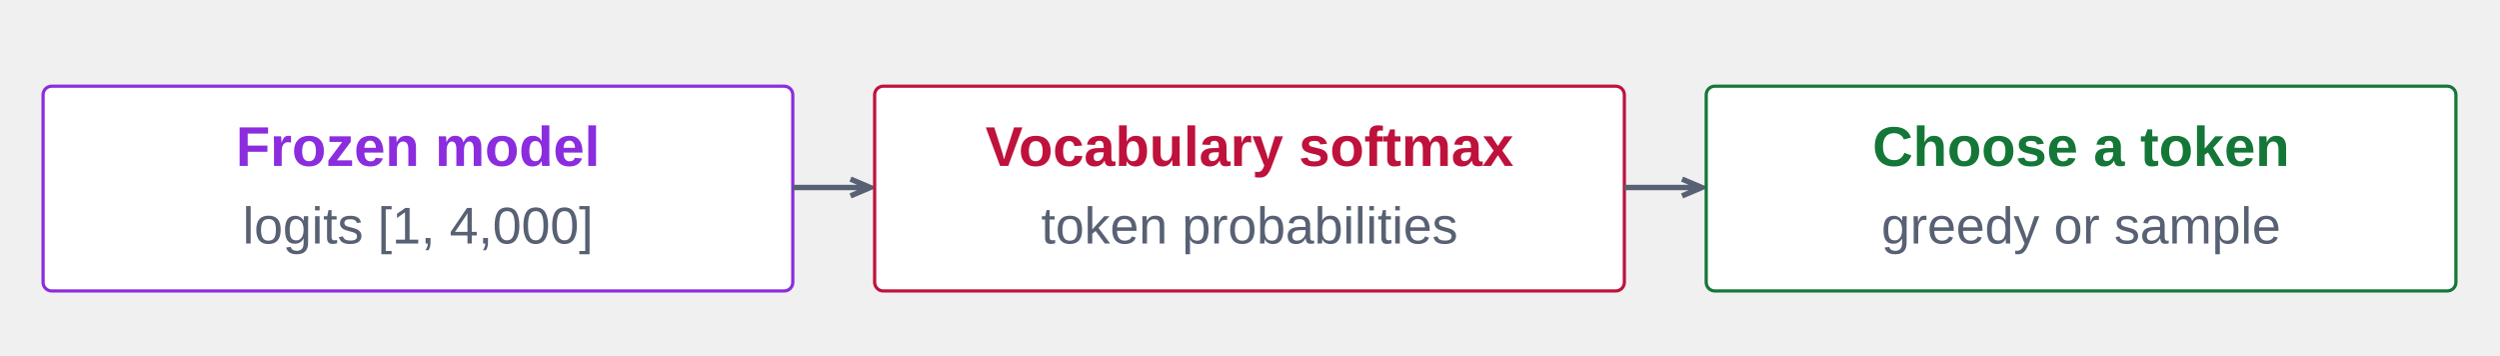
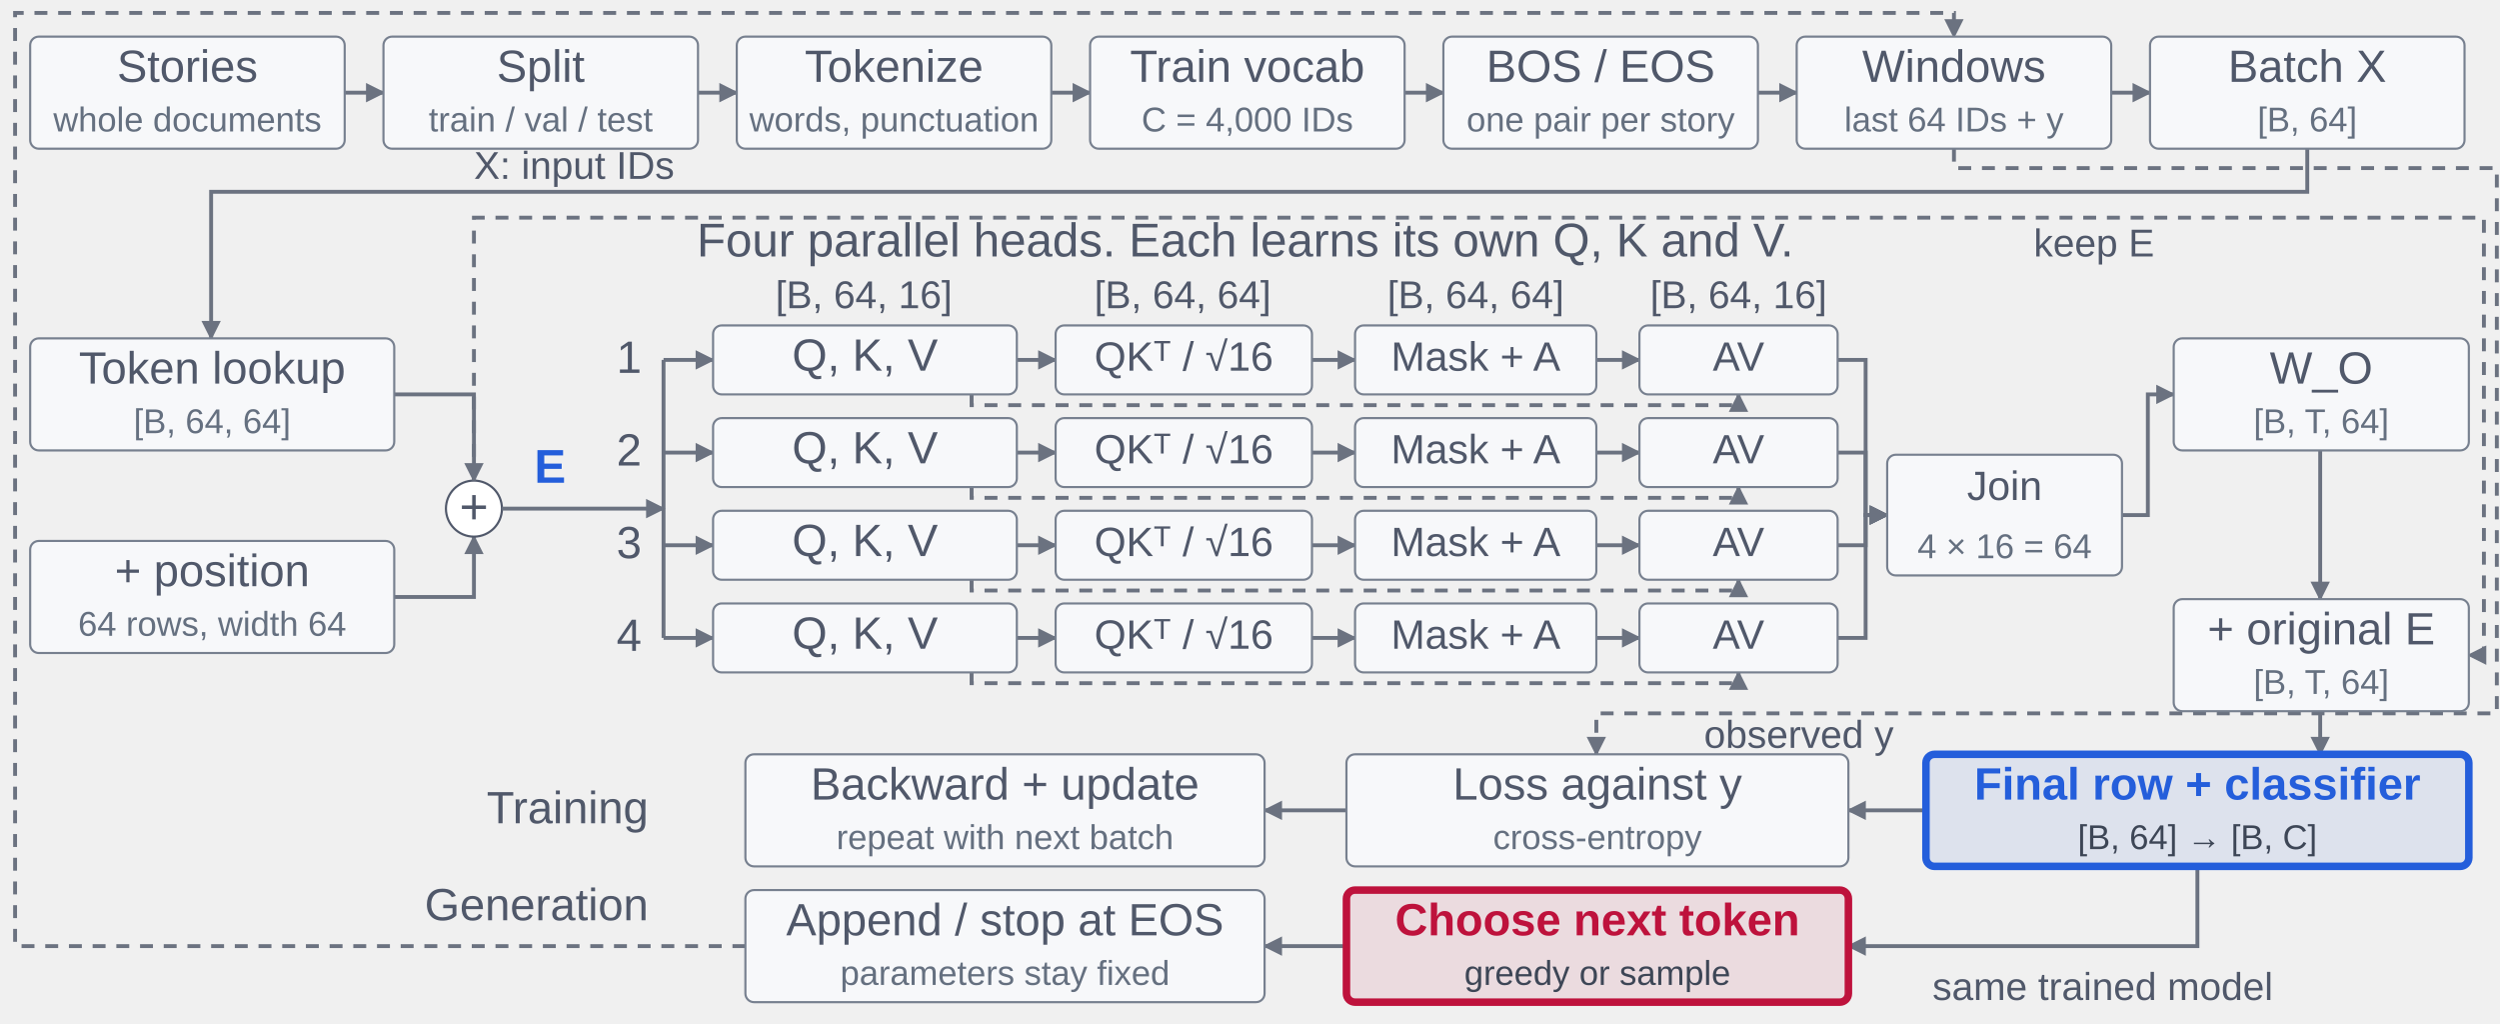
- <svg xmlns="http://www.w3.org/2000/svg" viewBox="0 0 1160 165" role="img" aria-label="Frozen model → Vocabulary softmax → Choose a token" style="font-family:Avenir Next,Segoe UI,Arial,sans-serif">
-   <g>
-     <rect x="20.0" y="40" width="348.0" height="95" rx="4" fill="white" stroke="#8b2cde" stroke-width="1.5" />
-     <text x="194.0" y="77" font-size="26" fill="#8b2cde" text-anchor="middle" font-weight="650">Frozen model</text>
-     <text x="194.0" y="113" font-size="24" fill="#586174" text-anchor="middle" font-weight="500">logits [1, 4,000]</text>
-   </g>
-   <path d="M368.0 87 L404.0 87 M394.789 90.894 L404.0 87 L394.789 83.106" fill="none" stroke="#586174" stroke-width="2.5" />
-   <g>
-     <rect x="406.0" y="40" width="348.0" height="95" rx="4" fill="white" stroke="#be123c" stroke-width="1.5" />
-     <text x="580.0" y="77" font-size="26" fill="#be123c" text-anchor="middle" font-weight="650">Vocabulary softmax</text>
-     <text x="580.0" y="113" font-size="24" fill="#586174" text-anchor="middle" font-weight="500">token probabilities</text>
-   </g>
-   <path d="M754.0 87 L790.0 87 M780.789 90.894 L790.0 87 L780.789 83.106" fill="none" stroke="#586174" stroke-width="2.5" />
-   <g>
-     <rect x="792.0" y="40" width="348.0" height="95" rx="4" fill="white" stroke="#147737" stroke-width="1.5" />
-     <text x="966.0" y="77" font-size="26" fill="#147737" text-anchor="middle" font-weight="650">Choose a token</text>
-     <text x="966.0" y="113" font-size="24" fill="#586174" text-anchor="middle" font-weight="500">greedy or sample</text>
+ <svg xmlns="http://www.w3.org/2000/svg" viewBox="0 0 1160 475" role="img" aria-label="Complete TinyStories pipeline; highlighted: predict, decode" data-pipeline="tinystories" data-focus="predict decode" style="font-family:Avenir Next,Segoe UI,Arial,sans-serif">
+   <defs>
+     <marker id="ts-s04-cap-decode-arrow" viewBox="0 0 10 10" refX="9" refY="5" markerWidth="5" markerHeight="5" orient="auto-start-reverse">
+       <path d="M0 0L10 5L0 10Z" fill="#6b7280" />
+     </marker>
+   </defs>
+   <path data-edge="stories:split" d="M160 43H178" fill="none" stroke="#6b7280" stroke-width="1.8" marker-end="url(#ts-s04-cap-decode-arrow)" />
+   <path data-edge="split:tokens" d="M324 43H342" fill="none" stroke="#6b7280" stroke-width="1.8" marker-end="url(#ts-s04-cap-decode-arrow)" />
+   <path data-edge="tokens:vocab" d="M488 43H506" fill="none" stroke="#6b7280" stroke-width="1.8" marker-end="url(#ts-s04-cap-decode-arrow)" />
+   <path data-edge="vocab:boundaries" d="M652 43H670" fill="none" stroke="#6b7280" stroke-width="1.8" marker-end="url(#ts-s04-cap-decode-arrow)" />
+   <path data-edge="boundaries:windows" d="M816 43H834" fill="none" stroke="#6b7280" stroke-width="1.8" marker-end="url(#ts-s04-cap-decode-arrow)" />
+   <path data-edge="windows:batch" d="M980 43H998" fill="none" stroke="#6b7280" stroke-width="1.8" marker-end="url(#ts-s04-cap-decode-arrow)" />
+   <path data-edge="batch:lookup" d="M1071 69V89H98V157" fill="none" stroke="#6b7280" stroke-width="1.8" marker-end="url(#ts-s04-cap-decode-arrow)" />
+   <text x="220" y="83" font-size="18" text-anchor="start" fill="#50586a" font-weight="500">X: input IDs</text>
+   <path data-edge="windows:loss" d="M907 69V78H1159V331H741V350" fill="none" stroke="#6b7280" stroke-width="1.8" stroke-dasharray="6 5" marker-end="url(#ts-s04-cap-decode-arrow)" />
+   <text x="835" y="347" font-size="18" text-anchor="middle" fill="#50586a" font-weight="500">observed y</text>
+   <path data-edge="lookup:E" d="M183 183H220V223" fill="none" stroke="#6b7280" stroke-width="1.8" marker-end="url(#ts-s04-cap-decode-arrow)" />
+   <path data-edge="position:E" d="M183 277H220V249" fill="none" stroke="#6b7280" stroke-width="1.8" marker-end="url(#ts-s04-cap-decode-arrow)" />
+   <circle cx="220" cy="236" r="13" fill="white" stroke="#50586a" />
+   <text x="220" y="243" font-size="23" text-anchor="middle" fill="#50586a" font-weight="500">+</text>
+   <text x="248" y="224" font-size="22" text-anchor="start" fill="#245edb" font-weight="650">E</text>
+   <path data-edge="E:qkv" d="M233 236H308" fill="none" stroke="#6b7280" stroke-width="1.8" marker-end="url(#ts-s04-cap-decode-arrow)" />
+   <path d="M308 167V296" fill="none" stroke="#6b7280" stroke-width="1.8" />
+   <text x="578" y="119" font-size="22" text-anchor="middle" fill="#50586a" font-weight="500">Four parallel heads. Each learns its own Q, K and V.</text>
+   <text x="401" y="143" font-size="18" text-anchor="middle" fill="#50586a" font-weight="500">[B, 64, 16]</text>
+   <text x="549" y="143" font-size="18" text-anchor="middle" fill="#50586a" font-weight="500">[B, 64, 64]</text>
+   <text x="685" y="143" font-size="18" text-anchor="middle" fill="#50586a" font-weight="500">[B, 64, 64]</text>
+   <text x="807" y="143" font-size="18" text-anchor="middle" fill="#50586a" font-weight="500">[B, 64, 16]</text>
+   <text x="292" y="173" font-size="21" text-anchor="middle" fill="#50586a" font-weight="500">1</text>
+   <path data-edge="E:qkv0" d="M308 167H331" fill="none" stroke="#6b7280" stroke-width="1.8" marker-end="url(#ts-s04-cap-decode-arrow)" />
+   <path data-edge="qkv0:scores0" d="M472 167H490" fill="none" stroke="#6b7280" stroke-width="1.8" marker-end="url(#ts-s04-cap-decode-arrow)" />
+   <path data-edge="scores0:weights0" d="M609 167H629" fill="none" stroke="#6b7280" stroke-width="1.8" marker-end="url(#ts-s04-cap-decode-arrow)" />
+   <path data-edge="weights0:mix0" d="M741 167H761" fill="none" stroke="#6b7280" stroke-width="1.8" marker-end="url(#ts-s04-cap-decode-arrow)" />
+   <path data-edge="qkv0:mix0" d="M451 183V188H807V183" fill="none" stroke="#6b7280" stroke-width="1.8" stroke-dasharray="6 5" marker-end="url(#ts-s04-cap-decode-arrow)" />
+   <path data-edge="mix0:join" d="M853 167H866V239H876" fill="none" stroke="#6b7280" stroke-width="1.8" marker-end="url(#ts-s04-cap-decode-arrow)" />
+   <text x="292" y="216" font-size="21" text-anchor="middle" fill="#50586a" font-weight="500">2</text>
+   <path data-edge="E:qkv1" d="M308 210H331" fill="none" stroke="#6b7280" stroke-width="1.8" marker-end="url(#ts-s04-cap-decode-arrow)" />
+   <path data-edge="qkv1:scores1" d="M472 210H490" fill="none" stroke="#6b7280" stroke-width="1.8" marker-end="url(#ts-s04-cap-decode-arrow)" />
+   <path data-edge="scores1:weights1" d="M609 210H629" fill="none" stroke="#6b7280" stroke-width="1.8" marker-end="url(#ts-s04-cap-decode-arrow)" />
+   <path data-edge="weights1:mix1" d="M741 210H761" fill="none" stroke="#6b7280" stroke-width="1.8" marker-end="url(#ts-s04-cap-decode-arrow)" />
+   <path data-edge="qkv1:mix1" d="M451 226V231H807V226" fill="none" stroke="#6b7280" stroke-width="1.8" stroke-dasharray="6 5" marker-end="url(#ts-s04-cap-decode-arrow)" />
+   <path data-edge="mix1:join" d="M853 210H866V239H876" fill="none" stroke="#6b7280" stroke-width="1.8" marker-end="url(#ts-s04-cap-decode-arrow)" />
+   <text x="292" y="259" font-size="21" text-anchor="middle" fill="#50586a" font-weight="500">3</text>
+   <path data-edge="E:qkv2" d="M308 253H331" fill="none" stroke="#6b7280" stroke-width="1.8" marker-end="url(#ts-s04-cap-decode-arrow)" />
+   <path data-edge="qkv2:scores2" d="M472 253H490" fill="none" stroke="#6b7280" stroke-width="1.8" marker-end="url(#ts-s04-cap-decode-arrow)" />
+   <path data-edge="scores2:weights2" d="M609 253H629" fill="none" stroke="#6b7280" stroke-width="1.8" marker-end="url(#ts-s04-cap-decode-arrow)" />
+   <path data-edge="weights2:mix2" d="M741 253H761" fill="none" stroke="#6b7280" stroke-width="1.8" marker-end="url(#ts-s04-cap-decode-arrow)" />
+   <path data-edge="qkv2:mix2" d="M451 269V274H807V269" fill="none" stroke="#6b7280" stroke-width="1.8" stroke-dasharray="6 5" marker-end="url(#ts-s04-cap-decode-arrow)" />
+   <path data-edge="mix2:join" d="M853 253H866V239H876" fill="none" stroke="#6b7280" stroke-width="1.8" marker-end="url(#ts-s04-cap-decode-arrow)" />
+   <text x="292" y="302" font-size="21" text-anchor="middle" fill="#50586a" font-weight="500">4</text>
+   <path data-edge="E:qkv3" d="M308 296H331" fill="none" stroke="#6b7280" stroke-width="1.8" marker-end="url(#ts-s04-cap-decode-arrow)" />
+   <path data-edge="qkv3:scores3" d="M472 296H490" fill="none" stroke="#6b7280" stroke-width="1.8" marker-end="url(#ts-s04-cap-decode-arrow)" />
+   <path data-edge="scores3:weights3" d="M609 296H629" fill="none" stroke="#6b7280" stroke-width="1.8" marker-end="url(#ts-s04-cap-decode-arrow)" />
+   <path data-edge="weights3:mix3" d="M741 296H761" fill="none" stroke="#6b7280" stroke-width="1.8" marker-end="url(#ts-s04-cap-decode-arrow)" />
+   <path data-edge="qkv3:mix3" d="M451 312V317H807V312" fill="none" stroke="#6b7280" stroke-width="1.8" stroke-dasharray="6 5" marker-end="url(#ts-s04-cap-decode-arrow)" />
+   <path data-edge="mix3:join" d="M853 296H866V239H876" fill="none" stroke="#6b7280" stroke-width="1.8" marker-end="url(#ts-s04-cap-decode-arrow)" />
+   <path data-edge="join:project" d="M985 239H997V183H1009" fill="none" stroke="#6b7280" stroke-width="1.8" marker-end="url(#ts-s04-cap-decode-arrow)" />
+   <path data-edge="project:residual" d="M1077 209V278" fill="none" stroke="#6b7280" stroke-width="1.8" marker-end="url(#ts-s04-cap-decode-arrow)" />
+   <path data-edge="E:residual" d="M220 223V101H1153V304H1146" fill="none" stroke="#6b7280" stroke-width="1.8" stroke-dasharray="6 5" marker-end="url(#ts-s04-cap-decode-arrow)" />
+   <text x="972" y="119" font-size="18" text-anchor="middle" fill="#50586a" font-weight="500">keep E</text>
+   <path data-edge="residual:predict" d="M1077 330V350" fill="none" stroke="#6b7280" stroke-width="1.8" marker-end="url(#ts-s04-cap-decode-arrow)" />
+   <path data-edge="predict:loss" d="M894 376H858" fill="none" stroke="#6b7280" stroke-width="1.8" marker-end="url(#ts-s04-cap-decode-arrow)" />
+   <path data-edge="loss:train" d="M625 376H587" fill="none" stroke="#6b7280" stroke-width="1.8" marker-end="url(#ts-s04-cap-decode-arrow)" />
+   <text x="301" y="382" font-size="21" text-anchor="end" fill="#50586a" font-weight="500">Training</text>
+   <path data-edge="predict:decode" d="M1020 402V439H858" fill="none" stroke="#6b7280" stroke-width="1.8" marker-end="url(#ts-s04-cap-decode-arrow)" />
+   <path data-edge="decode:append" d="M625 439H587" fill="none" stroke="#6b7280" stroke-width="1.8" marker-end="url(#ts-s04-cap-decode-arrow)" />
+   <text x="301" y="427" font-size="21" text-anchor="end" fill="#50586a" font-weight="500">Generation</text>
+   <text x="897" y="464" font-size="18" text-anchor="start" fill="#50586a" font-weight="500">same trained model</text>
+   <path data-edge="append:windows" d="M346 439H7V6H907V17" fill="none" stroke="#6b7280" stroke-width="1.8" stroke-dasharray="6 5" marker-end="url(#ts-s04-cap-decode-arrow)" />
+   <g data-stage="stories" data-active="false">
+     <rect x="14" y="17" width="146" height="52" rx="4" fill="#f7f8fa" stroke="#77808f" stroke-width="1" />
+     <text x="87.0" y="38" font-size="21" text-anchor="middle" fill="#50586a" font-weight="500">Stories</text>
+     <text x="87.0" y="61" font-size="16" text-anchor="middle" fill="#657080" font-weight="500">whole documents</text>
+   </g>
+   <g data-stage="split" data-active="false">
+     <rect x="178" y="17" width="146" height="52" rx="4" fill="#f7f8fa" stroke="#77808f" stroke-width="1" />
+     <text x="251.0" y="38" font-size="21" text-anchor="middle" fill="#50586a" font-weight="500">Split</text>
+     <text x="251.0" y="61" font-size="16" text-anchor="middle" fill="#657080" font-weight="500">train / val / test</text>
+   </g>
+   <g data-stage="tokens" data-active="false">
+     <rect x="342" y="17" width="146" height="52" rx="4" fill="#f7f8fa" stroke="#77808f" stroke-width="1" />
+     <text x="415.0" y="38" font-size="21" text-anchor="middle" fill="#50586a" font-weight="500">Tokenize</text>
+     <text x="415.0" y="61" font-size="16" text-anchor="middle" fill="#657080" font-weight="500">words, punctuation</text>
+   </g>
+   <g data-stage="vocab" data-active="false">
+     <rect x="506" y="17" width="146" height="52" rx="4" fill="#f7f8fa" stroke="#77808f" stroke-width="1" />
+     <text x="579.0" y="38" font-size="21" text-anchor="middle" fill="#50586a" font-weight="500">Train vocab</text>
+     <text x="579.0" y="61" font-size="16" text-anchor="middle" fill="#657080" font-weight="500">C = 4,000 IDs</text>
+   </g>
+   <g data-stage="boundaries" data-active="false">
+     <rect x="670" y="17" width="146" height="52" rx="4" fill="#f7f8fa" stroke="#77808f" stroke-width="1" />
+     <text x="743.0" y="38" font-size="21" text-anchor="middle" fill="#50586a" font-weight="500">BOS / EOS</text>
+     <text x="743.0" y="61" font-size="16" text-anchor="middle" fill="#657080" font-weight="500">one pair per story</text>
+   </g>
+   <g data-stage="windows" data-active="false">
+     <rect x="834" y="17" width="146" height="52" rx="4" fill="#f7f8fa" stroke="#77808f" stroke-width="1" />
+     <text x="907.0" y="38" font-size="21" text-anchor="middle" fill="#50586a" font-weight="500">Windows</text>
+     <text x="907.0" y="61" font-size="16" text-anchor="middle" fill="#657080" font-weight="500">last 64 IDs + y</text>
+   </g>
+   <g data-stage="batch" data-active="false">
+     <rect x="998" y="17" width="146" height="52" rx="4" fill="#f7f8fa" stroke="#77808f" stroke-width="1" />
+     <text x="1071.0" y="38" font-size="21" text-anchor="middle" fill="#50586a" font-weight="500">Batch X</text>
+     <text x="1071.0" y="61" font-size="16" text-anchor="middle" fill="#657080" font-weight="500">[B, 64]</text>
+   </g>
+   <g data-stage="lookup" data-active="false">
+     <rect x="14" y="157" width="169" height="52" rx="4" fill="#f7f8fa" stroke="#77808f" stroke-width="1" />
+     <text x="98.5" y="178" font-size="21" text-anchor="middle" fill="#50586a" font-weight="500">Token lookup</text>
+     <text x="98.5" y="201" font-size="16" text-anchor="middle" fill="#657080" font-weight="500">[B, 64, 64]</text>
+   </g>
+   <g data-stage="position" data-active="false">
+     <rect x="14" y="251" width="169" height="52" rx="4" fill="#f7f8fa" stroke="#77808f" stroke-width="1" />
+     <text x="98.5" y="272" font-size="21" text-anchor="middle" fill="#50586a" font-weight="500">+ position</text>
+     <text x="98.5" y="295" font-size="16" text-anchor="middle" fill="#657080" font-weight="500">64 rows, width 64</text>
+   </g>
+   <g data-stage="qkv0" data-active="false">
+     <rect x="331" y="151" width="141" height="32" rx="4" fill="#f7f8fa" stroke="#77808f" stroke-width="1" />
+     <text x="401.5" y="172" font-size="21" text-anchor="middle" fill="#50586a" font-weight="500">Q, K, V</text>
+   </g>
+   <g data-stage="scores0" data-active="false">
+     <rect x="490" y="151" width="119" height="32" rx="4" fill="#f7f8fa" stroke="#77808f" stroke-width="1" />
+     <text x="549.5" y="172" font-size="19" text-anchor="middle" fill="#50586a" font-weight="500">QKᵀ / √16</text>
+   </g>
+   <g data-stage="weights0" data-active="false">
+     <rect x="629" y="151" width="112" height="32" rx="4" fill="#f7f8fa" stroke="#77808f" stroke-width="1" />
+     <text x="685.0" y="172" font-size="19" text-anchor="middle" fill="#50586a" font-weight="500">Mask + A</text>
+   </g>
+   <g data-stage="mix0" data-active="false">
+     <rect x="761" y="151" width="92" height="32" rx="4" fill="#f7f8fa" stroke="#77808f" stroke-width="1" />
+     <text x="807.0" y="172" font-size="19" text-anchor="middle" fill="#50586a" font-weight="500">AV</text>
+   </g>
+   <g data-stage="qkv1" data-active="false">
+     <rect x="331" y="194" width="141" height="32" rx="4" fill="#f7f8fa" stroke="#77808f" stroke-width="1" />
+     <text x="401.5" y="215" font-size="21" text-anchor="middle" fill="#50586a" font-weight="500">Q, K, V</text>
+   </g>
+   <g data-stage="scores1" data-active="false">
+     <rect x="490" y="194" width="119" height="32" rx="4" fill="#f7f8fa" stroke="#77808f" stroke-width="1" />
+     <text x="549.5" y="215" font-size="19" text-anchor="middle" fill="#50586a" font-weight="500">QKᵀ / √16</text>
+   </g>
+   <g data-stage="weights1" data-active="false">
+     <rect x="629" y="194" width="112" height="32" rx="4" fill="#f7f8fa" stroke="#77808f" stroke-width="1" />
+     <text x="685.0" y="215" font-size="19" text-anchor="middle" fill="#50586a" font-weight="500">Mask + A</text>
+   </g>
+   <g data-stage="mix1" data-active="false">
+     <rect x="761" y="194" width="92" height="32" rx="4" fill="#f7f8fa" stroke="#77808f" stroke-width="1" />
+     <text x="807.0" y="215" font-size="19" text-anchor="middle" fill="#50586a" font-weight="500">AV</text>
+   </g>
+   <g data-stage="qkv2" data-active="false">
+     <rect x="331" y="237" width="141" height="32" rx="4" fill="#f7f8fa" stroke="#77808f" stroke-width="1" />
+     <text x="401.5" y="258" font-size="21" text-anchor="middle" fill="#50586a" font-weight="500">Q, K, V</text>
+   </g>
+   <g data-stage="scores2" data-active="false">
+     <rect x="490" y="237" width="119" height="32" rx="4" fill="#f7f8fa" stroke="#77808f" stroke-width="1" />
+     <text x="549.5" y="258" font-size="19" text-anchor="middle" fill="#50586a" font-weight="500">QKᵀ / √16</text>
+   </g>
+   <g data-stage="weights2" data-active="false">
+     <rect x="629" y="237" width="112" height="32" rx="4" fill="#f7f8fa" stroke="#77808f" stroke-width="1" />
+     <text x="685.0" y="258" font-size="19" text-anchor="middle" fill="#50586a" font-weight="500">Mask + A</text>
+   </g>
+   <g data-stage="mix2" data-active="false">
+     <rect x="761" y="237" width="92" height="32" rx="4" fill="#f7f8fa" stroke="#77808f" stroke-width="1" />
+     <text x="807.0" y="258" font-size="19" text-anchor="middle" fill="#50586a" font-weight="500">AV</text>
+   </g>
+   <g data-stage="qkv3" data-active="false">
+     <rect x="331" y="280" width="141" height="32" rx="4" fill="#f7f8fa" stroke="#77808f" stroke-width="1" />
+     <text x="401.5" y="301" font-size="21" text-anchor="middle" fill="#50586a" font-weight="500">Q, K, V</text>
+   </g>
+   <g data-stage="scores3" data-active="false">
+     <rect x="490" y="280" width="119" height="32" rx="4" fill="#f7f8fa" stroke="#77808f" stroke-width="1" />
+     <text x="549.5" y="301" font-size="19" text-anchor="middle" fill="#50586a" font-weight="500">QKᵀ / √16</text>
+   </g>
+   <g data-stage="weights3" data-active="false">
+     <rect x="629" y="280" width="112" height="32" rx="4" fill="#f7f8fa" stroke="#77808f" stroke-width="1" />
+     <text x="685.0" y="301" font-size="19" text-anchor="middle" fill="#50586a" font-weight="500">Mask + A</text>
+   </g>
+   <g data-stage="mix3" data-active="false">
+     <rect x="761" y="280" width="92" height="32" rx="4" fill="#f7f8fa" stroke="#77808f" stroke-width="1" />
+     <text x="807.0" y="301" font-size="19" text-anchor="middle" fill="#50586a" font-weight="500">AV</text>
+   </g>
+   <g data-stage="join" data-active="false">
+     <rect x="876" y="211" width="109" height="56" rx="4" fill="#f7f8fa" stroke="#77808f" stroke-width="1" />
+     <text x="930.5" y="232" font-size="19" text-anchor="middle" fill="#50586a" font-weight="500">Join</text>
+     <text x="930.5" y="259" font-size="16" text-anchor="middle" fill="#657080" font-weight="500">4 × 16 = 64</text>
+   </g>
+   <g data-stage="project" data-active="false">
+     <rect x="1009" y="157" width="137" height="52" rx="4" fill="#f7f8fa" stroke="#77808f" stroke-width="1" />
+     <text x="1077.5" y="178" font-size="21" text-anchor="middle" fill="#50586a" font-weight="500">W_O</text>
+     <text x="1077.5" y="201" font-size="16" text-anchor="middle" fill="#657080" font-weight="500">[B, T, 64]</text>
+   </g>
+   <g data-stage="residual" data-active="false">
+     <rect x="1009" y="278" width="137" height="52" rx="4" fill="#f7f8fa" stroke="#77808f" stroke-width="1" />
+     <text x="1077.5" y="299" font-size="21" text-anchor="middle" fill="#50586a" font-weight="500">+ original E</text>
+     <text x="1077.5" y="322" font-size="16" text-anchor="middle" fill="#657080" font-weight="500">[B, T, 64]</text>
+   </g>
+   <g data-stage="predict" data-active="true">
+     <rect x="894" y="350" width="252" height="52" rx="4" fill="#245edb17" stroke="#245edb" stroke-width="3.5" />
+     <text x="1020.0" y="371" font-size="21" text-anchor="middle" fill="#245edb" font-weight="700">Final row + classifier</text>
+     <text x="1020.0" y="394" font-size="16" text-anchor="middle" fill="#3d4656" font-weight="500">[B, 64] → [B, C]</text>
+   </g>
+   <g data-stage="loss" data-active="false">
+     <rect x="625" y="350" width="233" height="52" rx="4" fill="#f7f8fa" stroke="#77808f" stroke-width="1" />
+     <text x="741.5" y="371" font-size="21" text-anchor="middle" fill="#50586a" font-weight="500">Loss against y</text>
+     <text x="741.5" y="394" font-size="16" text-anchor="middle" fill="#657080" font-weight="500">cross-entropy</text>
+   </g>
+   <g data-stage="train" data-active="false">
+     <rect x="346" y="350" width="241" height="52" rx="4" fill="#f7f8fa" stroke="#77808f" stroke-width="1" />
+     <text x="466.5" y="371" font-size="21" text-anchor="middle" fill="#50586a" font-weight="500">Backward + update</text>
+     <text x="466.5" y="394" font-size="16" text-anchor="middle" fill="#657080" font-weight="500">repeat with next batch</text>
+   </g>
+   <g data-stage="decode" data-active="true">
+     <rect x="625" y="413" width="233" height="52" rx="4" fill="#be123c17" stroke="#be123c" stroke-width="3.5" />
+     <text x="741.5" y="434" font-size="21" text-anchor="middle" fill="#be123c" font-weight="700">Choose next token</text>
+     <text x="741.5" y="457" font-size="16" text-anchor="middle" fill="#3d4656" font-weight="500">greedy or sample</text>
+   </g>
+   <g data-stage="append" data-active="false">
+     <rect x="346" y="413" width="241" height="52" rx="4" fill="#f7f8fa" stroke="#77808f" stroke-width="1" />
+     <text x="466.5" y="434" font-size="21" text-anchor="middle" fill="#50586a" font-weight="500">Append / stop at EOS</text>
+     <text x="466.5" y="457" font-size="16" text-anchor="middle" fill="#657080" font-weight="500">parameters stay fixed</text>
  </g>
</svg>
